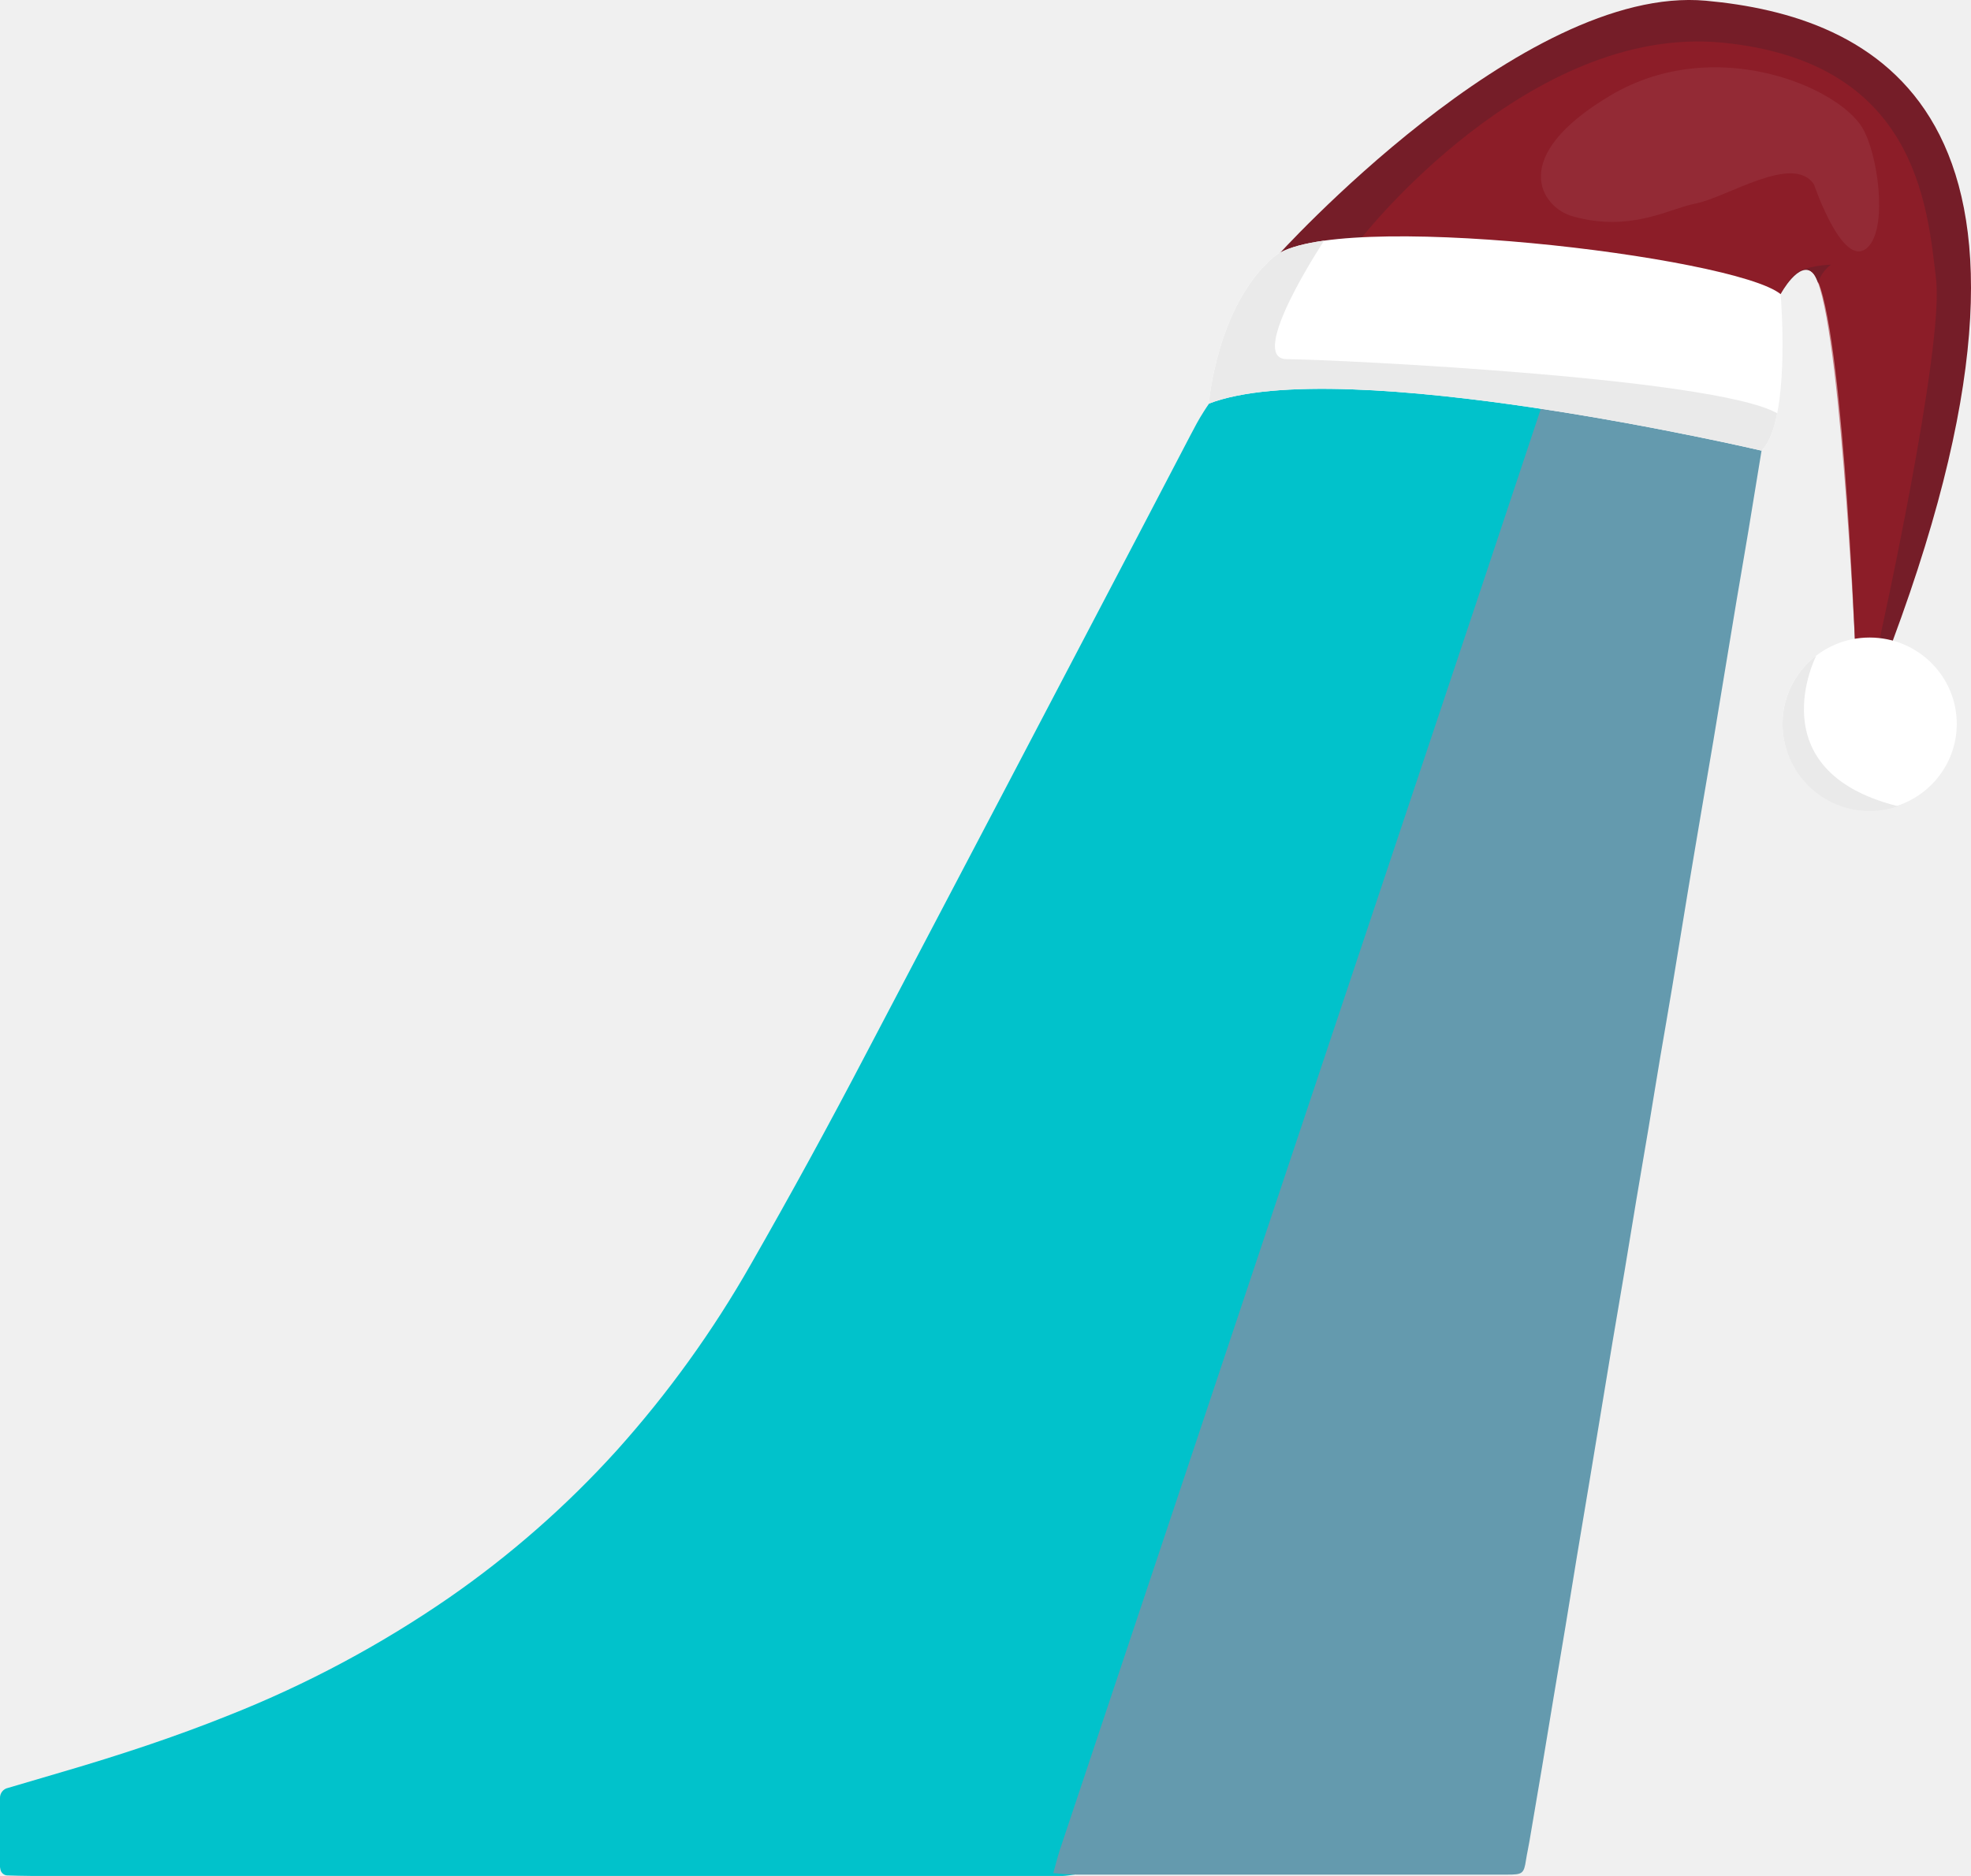
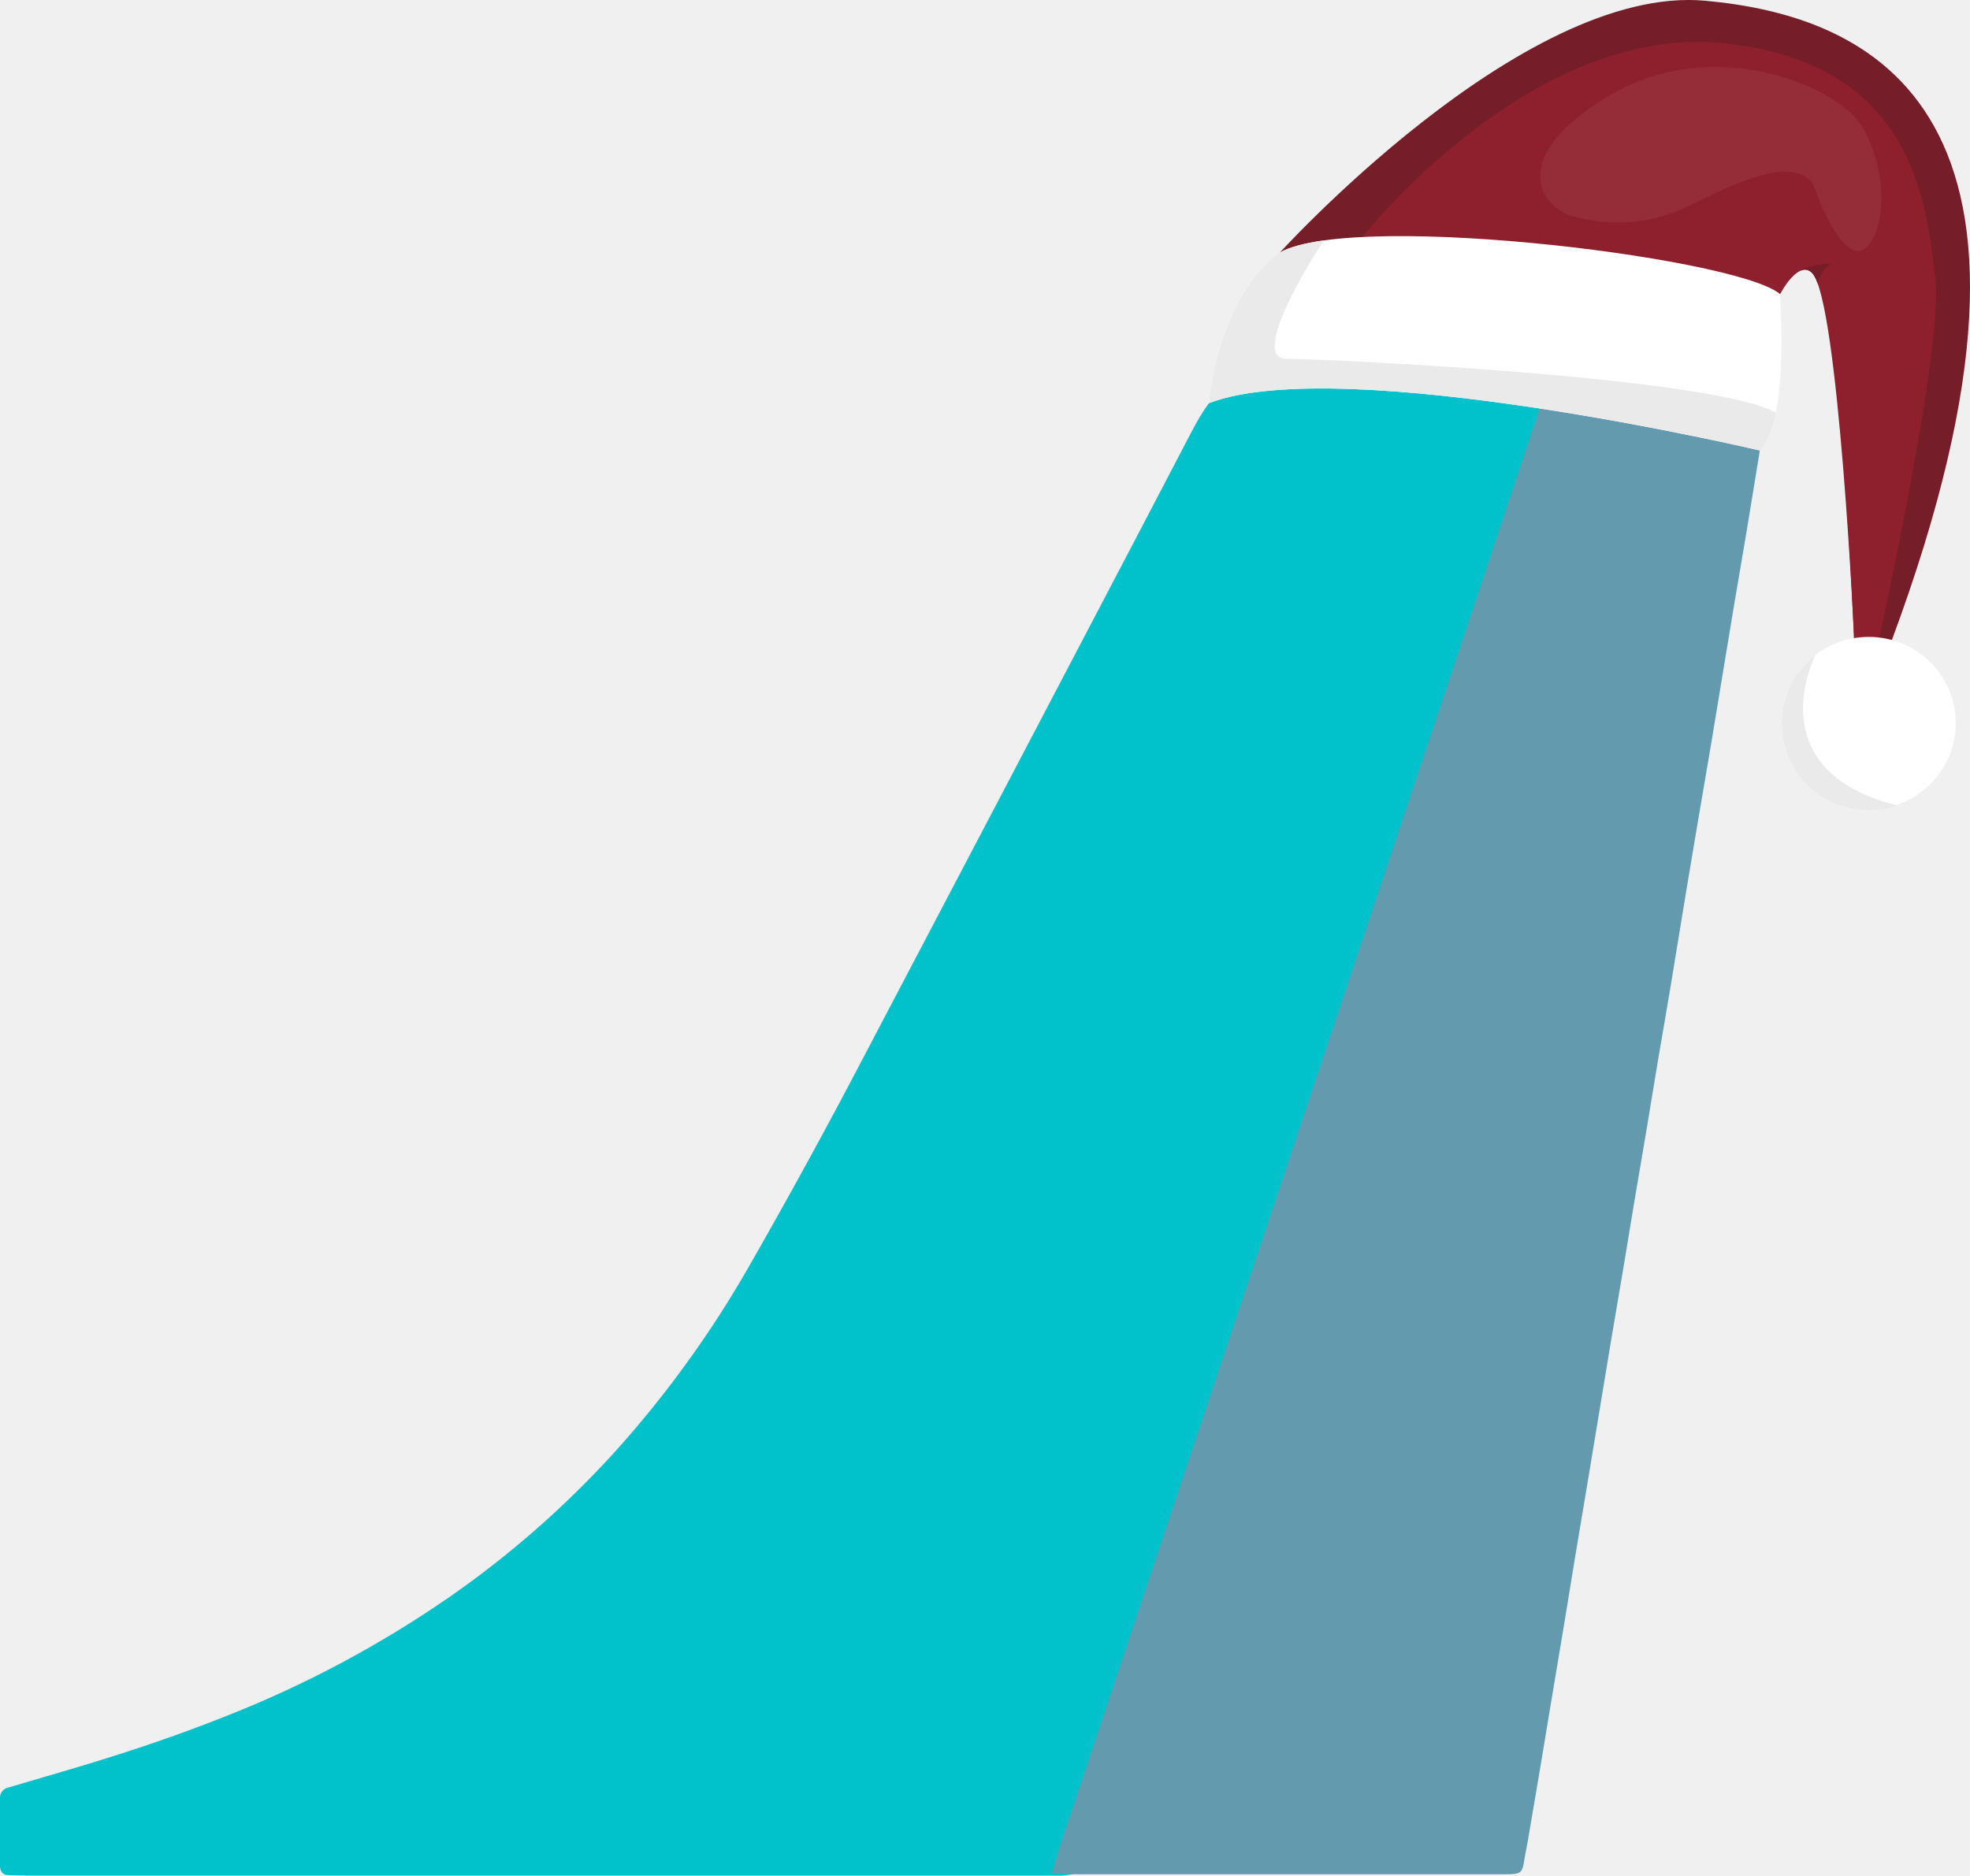
- <svg xmlns="http://www.w3.org/2000/svg" viewBox="0 0 800 761.6">
+ <svg xmlns="http://www.w3.org/2000/svg" viewBox="0 0 800.45 762.2">
  <defs>
-     <style>.cls-1{fill:none;}.cls-2{fill:#01c2cb;}.cls-3{fill:#649aae;}.cls-4{fill:#751d28;}.cls-5{fill:#a31d27;opacity:0.51;}.cls-6{fill:#efefef;}.cls-7,.cls-8{fill:#fff;}.cls-8{opacity:0.06;}.cls-9{clip-path:url(#clip-path);}.cls-10{fill:#eaeaea;}.cls-11{clip-path:url(#clip-path-2);}.cls-12{clip-path:url(#clip-path-3);}</style>
-     <clipPath id="clip-path" transform="translate(0)">
-       <path class="cls-1" d="M722.72,119.41s.1,1.14.23,3.13c.72,11.35,2.38,50.15-8,60.4,0,0-170.16-39.89-224.31-19.08,0,0,3.21-39.86,26.41-59.58S703.94,104.07,722.72,119.41Z" />
+     <style>.cls-1{fill:none;}.cls-2{fill:#01c2cb;}.cls-3{fill:#649aae;}.cls-4{fill:#751d28;}.cls-5{fill:#8e202d;}.cls-6{fill:#efefef;}.cls-7,.cls-8{fill:#fff;}.cls-8{opacity:0.06;}.cls-9{clip-path:url(#clip-path);}.cls-10{fill:#eaeaea;}.cls-11{clip-path:url(#clip-path-2);}.cls-12{clip-path:url(#clip-path-3);}</style>
+     <clipPath id="clip-path" transform="translate(0 0.6)">
+       <path class="cls-1" d="M723.17,118.81s.1,1.14.22,3.13c.73,11.35,2,50.27-8.33,60.52,0,0-169.79-40-223.93-19.2,0,0,3.21-39.86,26.41-59.58S704.39,103.47,723.17,118.81Z" />
    </clipPath>
-     <clipPath id="clip-path-2" transform="translate(0)">
-       <path class="cls-1" d="M794.22,293.87a35.36,35.36,0,0,1-70.72,0,34.6,34.6,0,0,1,5.09-18.12,35.42,35.42,0,0,1,65.63,18.12Z" />
+     <clipPath id="clip-path-2" transform="translate(0 0.6)">
+       <path class="cls-1" d="M794.67,293.27a35.36,35.36,0,0,1-70.72,0A34.6,34.6,0,0,1,729,275.15a35.42,35.42,0,0,1,65.63,18.12Z" />
    </clipPath>
-     <clipPath id="clip-path-3" transform="translate(0)">
-       <path class="cls-1" d="M763,259.06s26.06-117.68,22.83-145.57c-3.55-30.71-8.42-88.57-86.84-96.18s-146.15,79-146.15,79l169.85,23.08a36.16,36.16,0,0,1,4.4-6.55c2.58-2.93,5.88-5.1,8.75-2,10.57,11.42,17,148.46,17,148.46Z" />
+     <clipPath id="clip-path-3" transform="translate(0 0.6)">
+       <path class="cls-1" d="M763.48,258.46s26.06-117.68,22.83-145.57c-3.55-30.71-8.42-88.57-86.84-96.18s-146.15,79-146.15,79l169.85,23.08a22.87,22.87,0,0,1,4.52-6.51c2.4-2.25,5.56-5,8.55-2C747,120.87,753.3,258.72,753.3,258.72Z" />
    </clipPath>
  </defs>
  <g id="Tail">
-     <path id="path91" class="cls-2" d="M436.27,761c-1.59.2-3.18.5-4.78.57H12.4c-3.21,0-6.42-.13-9.65-.22A3,3,0,0,1,.18,759,9.19,9.19,0,0,0,0,758V730a4.09,4.09,0,0,1,3.28-4.17q11.13-3.27,22.24-6.55c22.85-6.68,45.44-14.12,67.55-23a447.42,447.42,0,0,0,89.18-47.65,396.15,396.15,0,0,0,68-59.71,434.62,434.62,0,0,0,54.57-75.76q24.2-42.3,46.77-85.51,55.45-105.46,110.72-211c7-13.4,14-26.82,21-40.2,1.64-3.15,3.3-6.29,5.22-9.26a68,68,0,0,1,48.67-31.43,83.08,83.08,0,0,1,12.51-.89h85a26.16,26.16,0,0,1,8.73.63c.51,4-1.37,7.55-2.57,11.18Q625.48,192.89,610,239L438.87,751.73C437.87,754.81,437.15,758,436.27,761Z" transform="translate(0)" />
-     <path id="path93" class="cls-3" d="M427.54,760.36c.88-3.08,1.6-6.22,2.6-9.26L601.3,238.4q15.39-46.17,30.73-92.35c1.2-3.62,3.08-7.13,2.57-11.17a40.32,40.32,0,0,1,5.68-.74h76.28a18,18,0,0,1,4.65.83c.5.13.94.85,1.15,1.39a3.75,3.75,0,0,1,.13,1.88c-2.07,12.35-4.21,24.68-6.26,37.1q-3.27,20-6.55,40c-1.57,9.49-3.25,19-4.84,28.48s-3.14,19-4.72,28.52-3.12,19-4.71,28.51-3.23,19-4.85,28.5c-1.76,10.46-3.55,20.89-5.28,31.37q-3.27,19.94-6.55,39.94c-1.57,9.49-3.25,19-4.84,28.37s-3.12,19-4.71,28.53l-5,29.46c-1.57,9.49-3.12,19-4.71,28.5l-5,29.47-4.71,28.53c-1.57,9.49-3.12,19-4.72,28.5l-4.93,29.46L635.45,660l-4.93,29.46L625.79,718q-2.47,14.73-5,29.44c-.41,2.53-1,5-1.4,7.6-.85,5.65-1.44,6-7.63,6H437c-3.1,0-6.31-.29-9.5-.61Z" transform="translate(0)" />
+     <path id="path91" class="cls-2" d="M436.27,761c-1.59.2-3.18.5-4.78.57H12.4c-3.21,0-6.42-.13-9.65-.22A3,3,0,0,1,.18,759,9.19,9.19,0,0,0,0,758V730a4.09,4.09,0,0,1,3.28-4.17q11.13-3.27,22.24-6.55c22.85-6.68,45.44-14.12,67.55-23a447.42,447.42,0,0,0,89.18-47.65,396.15,396.15,0,0,0,68-59.71,434.62,434.62,0,0,0,54.57-75.76q24.2-42.3,46.77-85.51,55.45-105.46,110.72-211c7-13.4,14-26.82,21-40.2,1.64-3.15,3.3-6.29,5.22-9.26a68,68,0,0,1,48.67-31.43,83.08,83.08,0,0,1,12.51-.89h85a26.16,26.16,0,0,1,8.73.63c.51,4-1.37,7.55-2.57,11.18Q625.48,192.89,610,239L438.87,751.73C437.87,754.81,437.15,758,436.27,761Z" transform="translate(0 0.6)" />
+     <path id="path93" class="cls-3" d="M427.54,760.36c.88-3.08,1.6-6.22,2.6-9.26L601.3,238.4q15.39-46.17,30.73-92.35c1.2-3.62,3.08-7.13,2.57-11.17a40.32,40.32,0,0,1,5.68-.74h76.28a18,18,0,0,1,4.65.83c.5.13.94.85,1.15,1.39a3.75,3.75,0,0,1,.13,1.88c-2.07,12.35-4.21,24.68-6.26,37.1q-3.27,20-6.55,40c-1.57,9.49-3.25,19-4.84,28.48s-3.14,19-4.72,28.52-3.12,19-4.71,28.51-3.23,19-4.85,28.5c-1.76,10.46-3.55,20.89-5.28,31.37q-3.27,19.94-6.55,39.94c-1.57,9.49-3.25,19-4.84,28.37s-3.12,19-4.71,28.53l-5,29.46c-1.57,9.49-3.12,19-4.71,28.5l-5,29.47-4.71,28.53c-1.57,9.49-3.12,19-4.72,28.5l-4.93,29.46L635.45,660l-4.93,29.46L625.79,718q-2.47,14.73-5,29.44c-.41,2.53-1,5-1.4,7.6-.85,5.65-1.44,6-7.63,6H437c-3.1,0-6.31-.29-9.5-.61Z" transform="translate(0 0.6)" />
  </g>
  <g id="Christmas_Hat" data-name="Christmas Hat">
-     <path class="cls-4" d="M518,104.35S617.79-6.55,692.48.3c66.38,6.1,156.28,43.32,75.62,260.21l-15.23-.68s-5.38-137.46-17-149c-5.52-5.48-13.15,8.55-13.15,8.55L517.09,104.28" transform="translate(0)" />
-     <path class="cls-5" d="M763,259.06s26.06-117.68,22.83-145.57c-3.55-30.71-8.42-88.57-86.84-96.18s-146.15,79-146.15,79l169.85,23.08s7.44-14.72,13.15-8.55c10.57,11.42,17,148.46,17,148.46Z" transform="translate(0)" />
-     <path class="cls-6" d="M527.9,99.53" transform="translate(0)" />
-     <path class="cls-7" d="M722.72,119.41s.1,1.14.23,3.13c.72,11.35,2.38,50.15-8,60.4,0,0-170.16-39.89-224.31-19.08,0,0,3.21-39.86,26.41-59.58S703.94,104.07,722.72,119.41Z" transform="translate(0)" />
-     <ellipse class="cls-7" cx="758.86" cy="293.87" rx="35.36" ry="35.05" />
-     <path class="cls-8" d="M736.29,74.91s12.49,37,22.57,24.62c7.09-8.71,3.36-37-2.94-47.62C746.11,35.33,696,13.67,653.73,38.71s-28,45.52-15.56,49.06c23.68,6.77,39.75-3.23,49.74-5.07C700.77,80.33,727.83,62.06,736.29,74.91Z" transform="translate(0)" />
+     <path class="cls-4" d="M518.43,103.75S618.24-7.15,692.92-.3C759.31,5.8,849.21,43,768.55,259.91l-15.23-.68s-5.39-137.46-17-149c-5.53-5.48-13.15,8.55-13.15,8.55L517.54,103.68" transform="translate(0 0.6)" />
+     <path class="cls-5" d="M763.57,258.66S789.63,141,786.4,113.08c-3.55-30.7-8.42-88.56-86.84-96.17s-146.15,79-146.15,79L723.26,119s7.44-14.71,13.15-8.55c10.57,11.43,17,148.47,17,148.47Z" transform="translate(0 0.6)" />
+     <path class="cls-6" d="M528.35,98.93" transform="translate(0 0.6)" />
+     <path class="cls-7" d="M723.17,118.81s.1,1.14.22,3.13c.73,11.35,2,50.27-8.33,60.52,0,0-169.79-40-223.93-19.2,0,0,3.21-39.86,26.41-59.58S704.39,103.47,723.17,118.81Z" transform="translate(0 0.6)" />
+     <ellipse class="cls-7" cx="759.31" cy="293.87" rx="35.36" ry="35.05" />
+     <path class="cls-8" d="M735.76,73a7.31,7.31,0,0,1,1.39,2.42c2.22,6.15,13.15,34.53,22.16,23.47,7.09-8.71,7.4-30.27-2.5-47.69-9.49-16.71-60.33-38.17-102.63-13.13s-28,45.52-15.56,49.06c23.68,6.77,40.85-.72,49.74-5.07C699.68,76.55,726.29,62.51,735.76,73Z" transform="translate(0 0.6)" />
    <g class="cls-9">
-       <path class="cls-10" d="M537.42,97.72s-31.73,48-15.14,48.08c18.79.1,184.58,7.95,201.22,23.52l-2.86,21.06S487.8,168.22,487.25,169.16s-15.3-33.91-15.3-35,51.26-48.06,50.5-48.06S537.42,97.72,537.42,97.72Z" transform="translate(0)" />
+       <path class="cls-10" d="M537.86,97.11s-31.72,48-15.13,48.09c18.79.1,184.57,8,201.22,23.52l-2.86,21.06S488.25,167.62,487.7,168.56s-15.3-33.91-15.3-35,51.26-48.06,50.5-48.06S537.86,97.11,537.86,97.11Z" transform="translate(0 0.6)" />
    </g>
    <g class="cls-11">
-       <path class="cls-10" d="M737.19,266.18s-23.89,46.54,32.69,61-41.88,4-41.88,4l-17.25-51.77Z" transform="translate(0)" />
+       <path class="cls-10" d="M737.64,265.58s-23.89,46.54,32.69,61-41.88,4.05-41.88,4.05L711.2,278.85Z" transform="translate(0 0.6)" />
    </g>
    <g class="cls-12">
-       <path class="cls-4" d="M737.85,116.86c0-5.82,5.33-9.41,5.33-9.41-9.92.42-13.57,3.11-13.57,3.11Z" transform="translate(0)" />
+       <path class="cls-4" d="M738.49,116c0-5.82,5.33-9.4,5.33-9.4a35.62,35.62,0,0,0-11.43,2,1.4,1.4,0,0,0-.34,2.42Z" transform="translate(0 0.6)" />
    </g>
  </g>
</svg>
